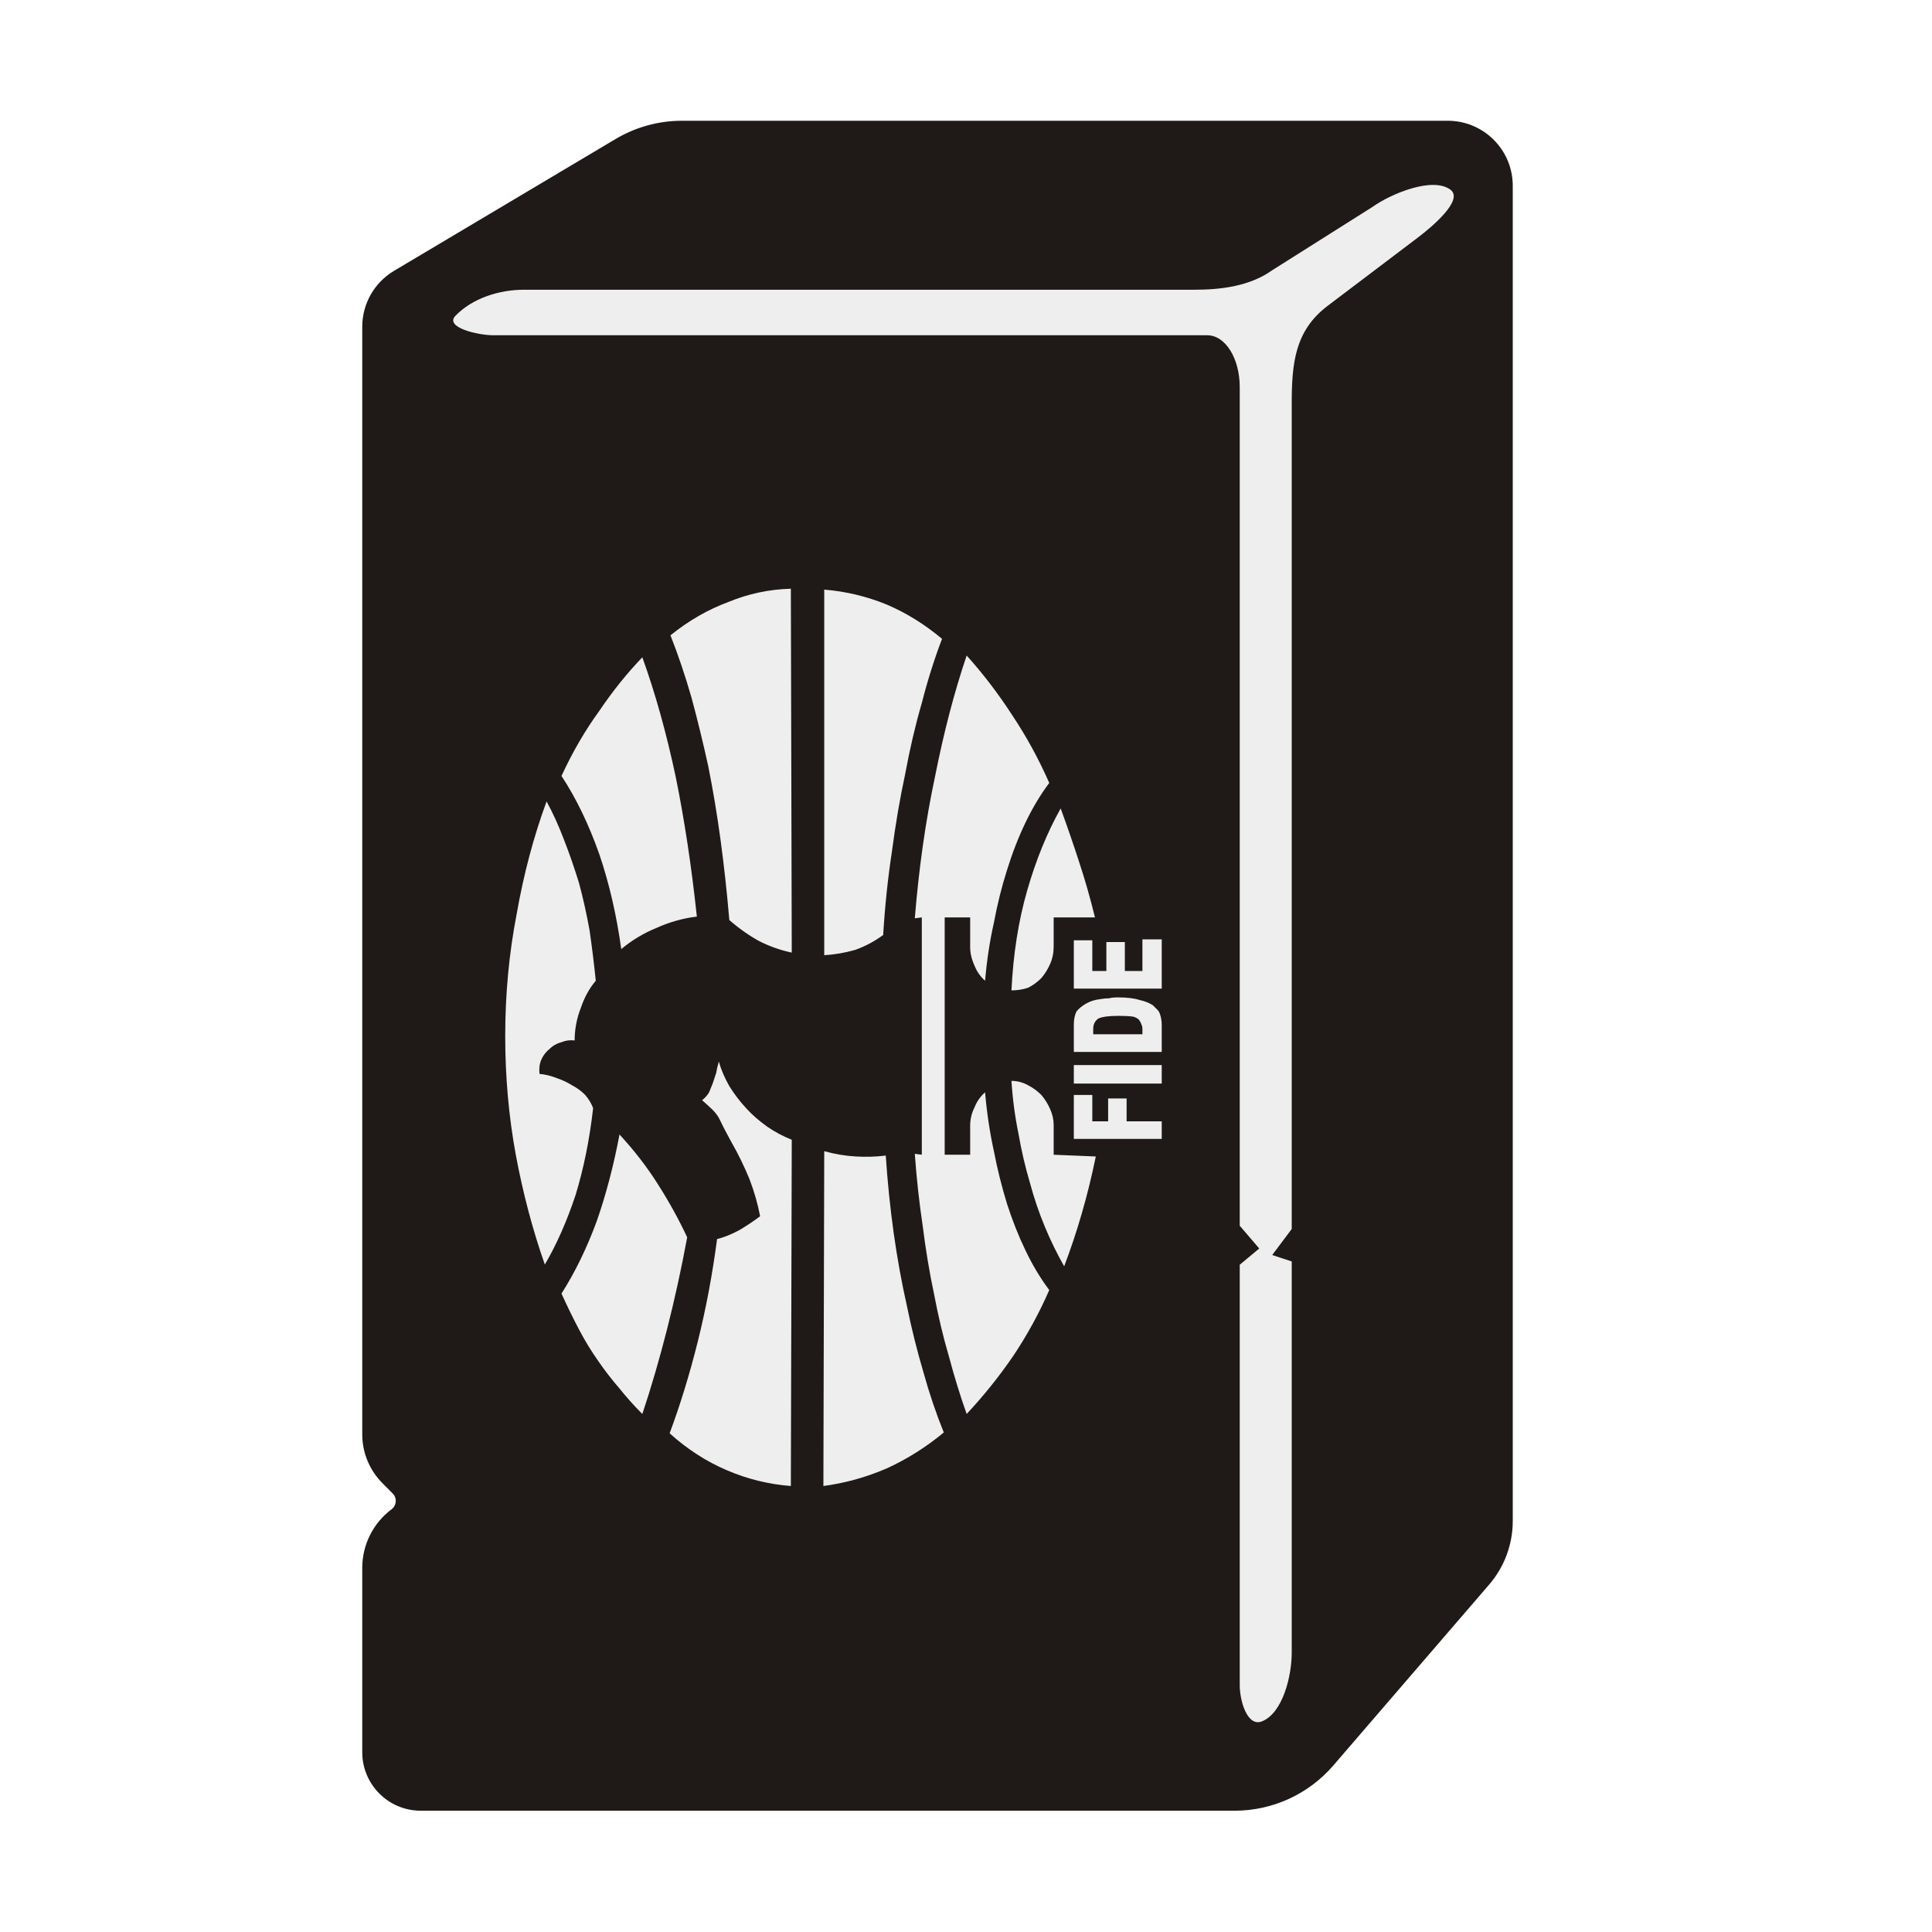
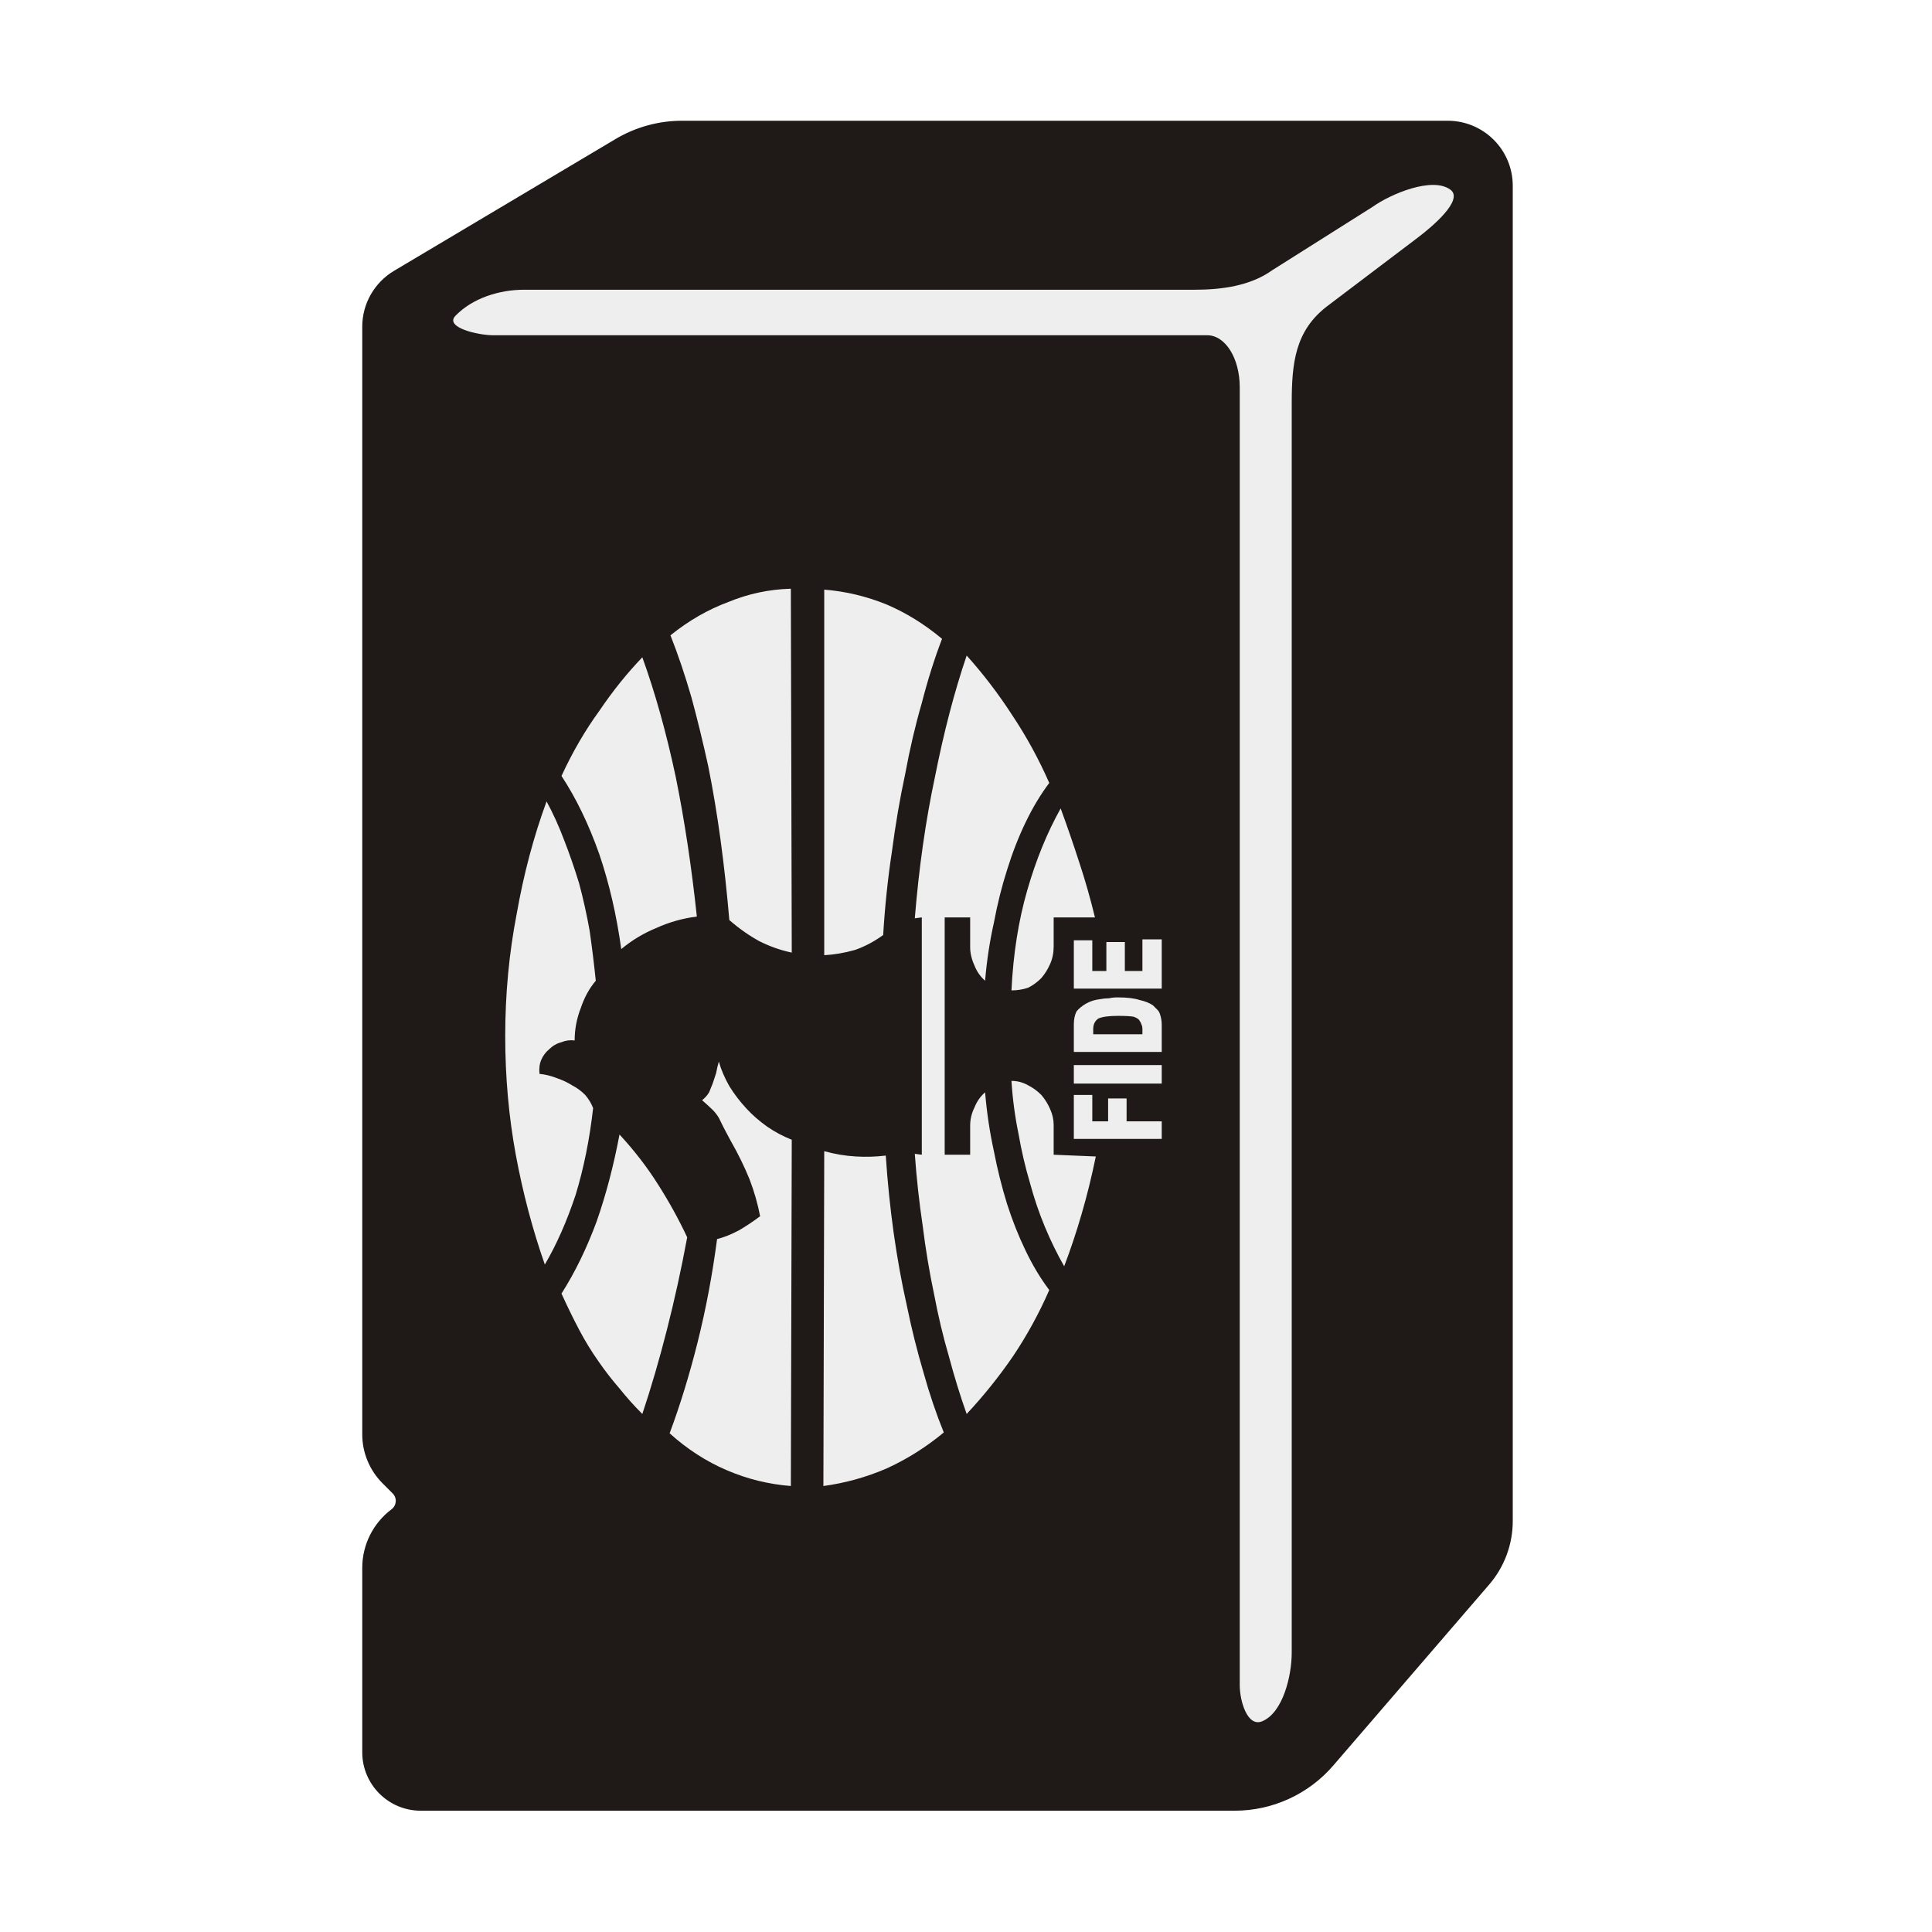
<svg xmlns="http://www.w3.org/2000/svg" width="32" height="32" viewBox="0 0 32 32" fill="none">
  <path d="M20.451 29.991H6.969C6.434 29.991 6 29.558 6 29.022V25.969C6 25.587 6.18 25.227 6.486 24.998V24.998C6.57 24.934 6.579 24.811 6.504 24.736L6.335 24.567C6.121 24.352 6 24.061 6 23.758V5.411C6 5.032 6.2 4.68 6.526 4.486L10.195 2.303C10.528 2.105 10.908 2 11.296 2H23.979C24.574 2 25.056 2.482 25.056 3.077V25.193C25.056 25.58 24.917 25.954 24.664 26.247L22.082 29.244C21.673 29.718 21.077 29.991 20.451 29.991Z" fill="#1F1A17" />
-   <path d="M19.996 5.553H8.174C7.908 5.553 7.359 5.421 7.544 5.23C7.828 4.937 8.271 4.799 8.678 4.799H19.783C20.231 4.799 20.707 4.737 21.072 4.476L22.733 3.427C23.035 3.211 23.729 2.92 24.025 3.143C24.249 3.313 23.713 3.761 23.489 3.931L21.987 5.068C21.451 5.475 21.395 6.01 21.395 6.683V20.356L21.072 20.787L21.395 20.894V27.376C21.395 27.751 21.252 28.367 20.905 28.51C20.661 28.611 20.534 28.175 20.534 27.912V20.948L20.857 20.679L20.534 20.302V6.414C20.534 5.93 20.293 5.553 19.996 5.553Z" fill="#EEEEEE" />
+   <path d="M19.996 5.553H8.174C7.908 5.553 7.359 5.421 7.544 5.23C7.828 4.937 8.271 4.799 8.678 4.799H19.783C20.231 4.799 20.707 4.737 21.072 4.476L22.733 3.427C23.035 3.211 23.729 2.92 24.025 3.143C24.249 3.313 23.713 3.761 23.489 3.931L21.987 5.068C21.451 5.475 21.395 6.01 21.395 6.683V27.376C21.395 27.751 21.252 28.367 20.905 28.51C20.661 28.611 20.534 28.175 20.534 27.912V6.414C20.534 5.93 20.293 5.553 19.996 5.553Z" fill="#EEEEEE" />
  <path d="M11.906 17.583C11.944 17.719 12.003 17.854 12.08 17.99C12.158 18.116 12.25 18.238 12.357 18.354C12.454 18.461 12.57 18.563 12.706 18.66C12.832 18.747 12.968 18.82 13.114 18.878L13.099 24.613C12.73 24.584 12.376 24.497 12.037 24.351C11.697 24.206 11.382 24.002 11.091 23.74C11.265 23.274 11.42 22.77 11.556 22.226C11.692 21.683 11.799 21.115 11.877 20.523C11.993 20.494 12.114 20.445 12.24 20.378C12.357 20.31 12.473 20.232 12.59 20.145C12.551 19.941 12.493 19.737 12.415 19.533C12.328 19.32 12.226 19.111 12.109 18.907C12.051 18.801 12.008 18.718 11.978 18.66C11.949 18.602 11.925 18.553 11.906 18.514C11.877 18.466 11.843 18.422 11.804 18.383C11.765 18.345 11.707 18.291 11.629 18.223C11.678 18.184 11.716 18.141 11.745 18.092C11.765 18.044 11.784 17.995 11.804 17.947C11.823 17.888 11.843 17.83 11.862 17.772C11.872 17.714 11.886 17.651 11.906 17.583ZM11.382 20.494C11.285 21.018 11.173 21.527 11.047 22.022C10.921 22.517 10.785 22.983 10.639 23.42C10.503 23.284 10.377 23.143 10.261 22.998C10.135 22.852 10.018 22.702 9.911 22.546C9.795 22.381 9.688 22.207 9.591 22.022C9.494 21.838 9.397 21.639 9.3 21.426C9.523 21.076 9.717 20.678 9.882 20.232C10.038 19.786 10.164 19.305 10.261 18.791C10.503 19.053 10.717 19.329 10.901 19.621C11.086 19.912 11.246 20.203 11.382 20.494ZM17.452 15.676C17.452 15.783 17.432 15.88 17.393 15.967C17.355 16.054 17.306 16.132 17.248 16.2C17.18 16.268 17.107 16.321 17.029 16.36C16.942 16.389 16.85 16.404 16.753 16.404C16.782 15.802 16.869 15.249 17.015 14.744C17.16 14.24 17.345 13.788 17.568 13.39C17.675 13.682 17.777 13.978 17.874 14.278C17.971 14.57 18.058 14.875 18.136 15.195H17.452V15.676ZM16.753 17.903C16.85 17.903 16.942 17.927 17.029 17.976C17.107 18.015 17.18 18.068 17.248 18.136C17.306 18.204 17.355 18.281 17.393 18.369C17.432 18.456 17.452 18.543 17.452 18.631V19.126L18.15 19.155C18.082 19.485 18.005 19.8 17.917 20.101C17.83 20.402 17.733 20.693 17.626 20.974C17.51 20.77 17.403 20.552 17.306 20.319C17.209 20.086 17.127 19.844 17.059 19.591C16.981 19.329 16.918 19.058 16.869 18.776C16.811 18.495 16.772 18.204 16.753 17.903ZM16.316 16.244C16.239 16.176 16.18 16.093 16.142 15.996C16.093 15.889 16.069 15.787 16.069 15.69V15.195H15.647V19.126H16.069V18.645C16.069 18.539 16.093 18.437 16.142 18.34C16.18 18.243 16.239 18.16 16.316 18.092C16.345 18.432 16.394 18.757 16.462 19.067C16.52 19.368 16.593 19.659 16.68 19.941C16.767 20.212 16.869 20.47 16.986 20.712C17.102 20.955 17.233 21.173 17.379 21.367C17.214 21.746 17.015 22.11 16.782 22.459C16.549 22.799 16.292 23.119 16.011 23.42C15.904 23.119 15.807 22.804 15.719 22.474C15.622 22.144 15.54 21.799 15.472 21.44C15.394 21.071 15.331 20.693 15.283 20.305C15.225 19.917 15.181 19.519 15.152 19.111L15.268 19.126V15.195L15.152 15.21C15.22 14.376 15.331 13.594 15.486 12.867C15.632 12.129 15.807 11.459 16.011 10.858C16.282 11.159 16.535 11.489 16.767 11.848C17 12.197 17.204 12.57 17.379 12.968C17.233 13.162 17.102 13.381 16.986 13.623C16.869 13.866 16.767 14.128 16.68 14.409C16.593 14.681 16.52 14.972 16.462 15.283C16.394 15.584 16.345 15.904 16.316 16.244ZM11.542 15.181C11.309 15.21 11.086 15.273 10.872 15.37C10.659 15.457 10.465 15.574 10.29 15.72C10.212 15.157 10.091 14.633 9.926 14.147C9.751 13.652 9.543 13.221 9.3 12.852C9.484 12.454 9.693 12.095 9.926 11.775C10.149 11.445 10.387 11.149 10.639 10.887C10.853 11.479 11.037 12.139 11.192 12.867C11.338 13.585 11.454 14.356 11.542 15.181ZM8.936 17.787C9.033 17.796 9.13 17.82 9.227 17.859C9.315 17.888 9.397 17.927 9.475 17.976C9.552 18.015 9.625 18.068 9.693 18.136C9.751 18.204 9.795 18.277 9.824 18.354C9.766 18.869 9.669 19.349 9.533 19.795C9.387 20.232 9.218 20.615 9.024 20.945C8.82 20.363 8.66 19.756 8.543 19.126C8.427 18.495 8.368 17.84 8.368 17.161C8.368 16.462 8.432 15.787 8.558 15.137C8.674 14.477 8.839 13.856 9.053 13.274C9.159 13.468 9.256 13.682 9.344 13.915C9.431 14.138 9.514 14.376 9.591 14.628C9.659 14.88 9.717 15.142 9.766 15.414C9.805 15.685 9.839 15.962 9.868 16.244C9.761 16.37 9.679 16.52 9.62 16.695C9.552 16.869 9.518 17.049 9.518 17.233C9.441 17.224 9.368 17.233 9.3 17.262C9.222 17.282 9.155 17.321 9.096 17.379C9.038 17.427 8.994 17.486 8.965 17.554C8.936 17.622 8.926 17.699 8.936 17.787ZM13.114 15.778C12.929 15.739 12.75 15.676 12.575 15.588C12.401 15.492 12.236 15.375 12.08 15.239C12.041 14.783 11.993 14.341 11.935 13.915C11.877 13.488 11.809 13.08 11.731 12.692C11.644 12.294 11.551 11.915 11.454 11.556C11.348 11.188 11.231 10.843 11.105 10.523C11.406 10.28 11.726 10.096 12.066 9.97C12.396 9.834 12.74 9.761 13.099 9.751L13.114 15.778ZM13.652 15.821V9.766C14.011 9.795 14.356 9.878 14.686 10.013C15.006 10.149 15.312 10.338 15.603 10.581C15.477 10.911 15.365 11.265 15.268 11.644C15.161 12.012 15.069 12.405 14.992 12.823C14.904 13.23 14.832 13.657 14.773 14.104C14.705 14.55 14.657 15.011 14.628 15.487C14.482 15.593 14.327 15.676 14.162 15.734C13.987 15.783 13.817 15.812 13.652 15.821ZM14.671 19.14C14.7 19.577 14.744 20.004 14.802 20.421C14.861 20.838 14.933 21.241 15.021 21.629C15.098 22.008 15.191 22.377 15.297 22.736C15.394 23.085 15.506 23.415 15.632 23.726C15.341 23.968 15.025 24.167 14.686 24.322C14.346 24.468 13.997 24.565 13.638 24.613L13.652 19.067C13.827 19.116 14.002 19.145 14.176 19.155C14.341 19.165 14.506 19.16 14.671 19.14ZM17.786 18.864V18.136H18.092V18.573H18.354V18.194H18.66V18.573H19.242V18.864H17.786ZM17.786 17.947V17.641H19.242V17.947H17.786ZM17.786 17.423V16.971C17.786 16.884 17.801 16.811 17.83 16.753C17.869 16.704 17.922 16.661 17.99 16.622C18.058 16.583 18.136 16.559 18.223 16.549C18.272 16.54 18.32 16.535 18.369 16.535C18.407 16.525 18.456 16.52 18.514 16.52C18.669 16.52 18.791 16.535 18.878 16.564C18.965 16.583 19.038 16.612 19.096 16.651C19.126 16.68 19.15 16.704 19.169 16.724C19.189 16.743 19.203 16.768 19.213 16.797C19.232 16.855 19.242 16.913 19.242 16.971V17.423H17.786ZM18.107 17.131H18.922V17.044C18.922 17.015 18.917 16.991 18.907 16.971C18.898 16.942 18.888 16.923 18.878 16.913C18.868 16.884 18.834 16.86 18.776 16.84C18.728 16.831 18.64 16.826 18.514 16.826C18.369 16.826 18.262 16.84 18.194 16.869C18.136 16.908 18.107 16.966 18.107 17.044L18.107 17.131ZM17.786 16.375V15.574H18.092V16.083H18.325V15.603H18.631V16.083H18.922V15.559H19.242V16.375H17.786Z" fill="#EEEEEE" />
</svg>
